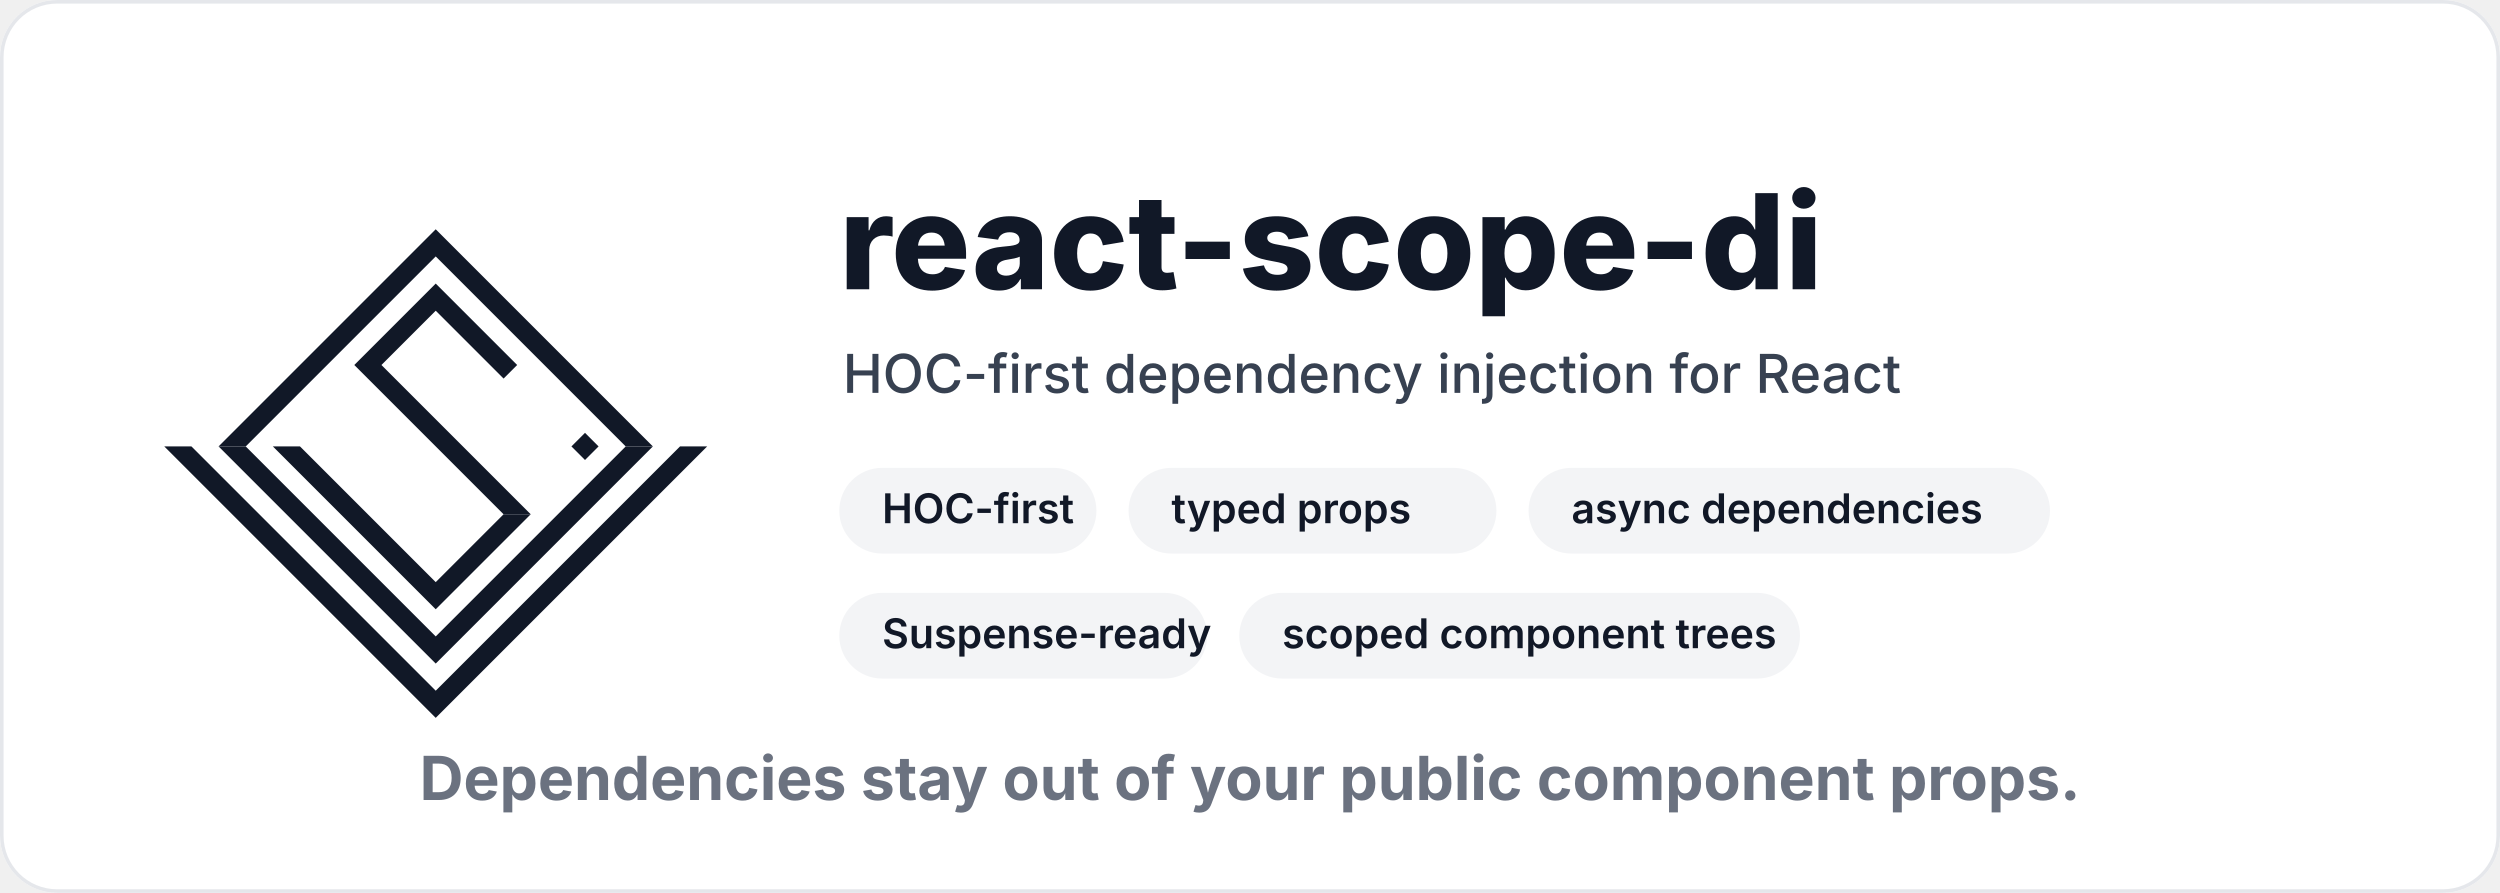
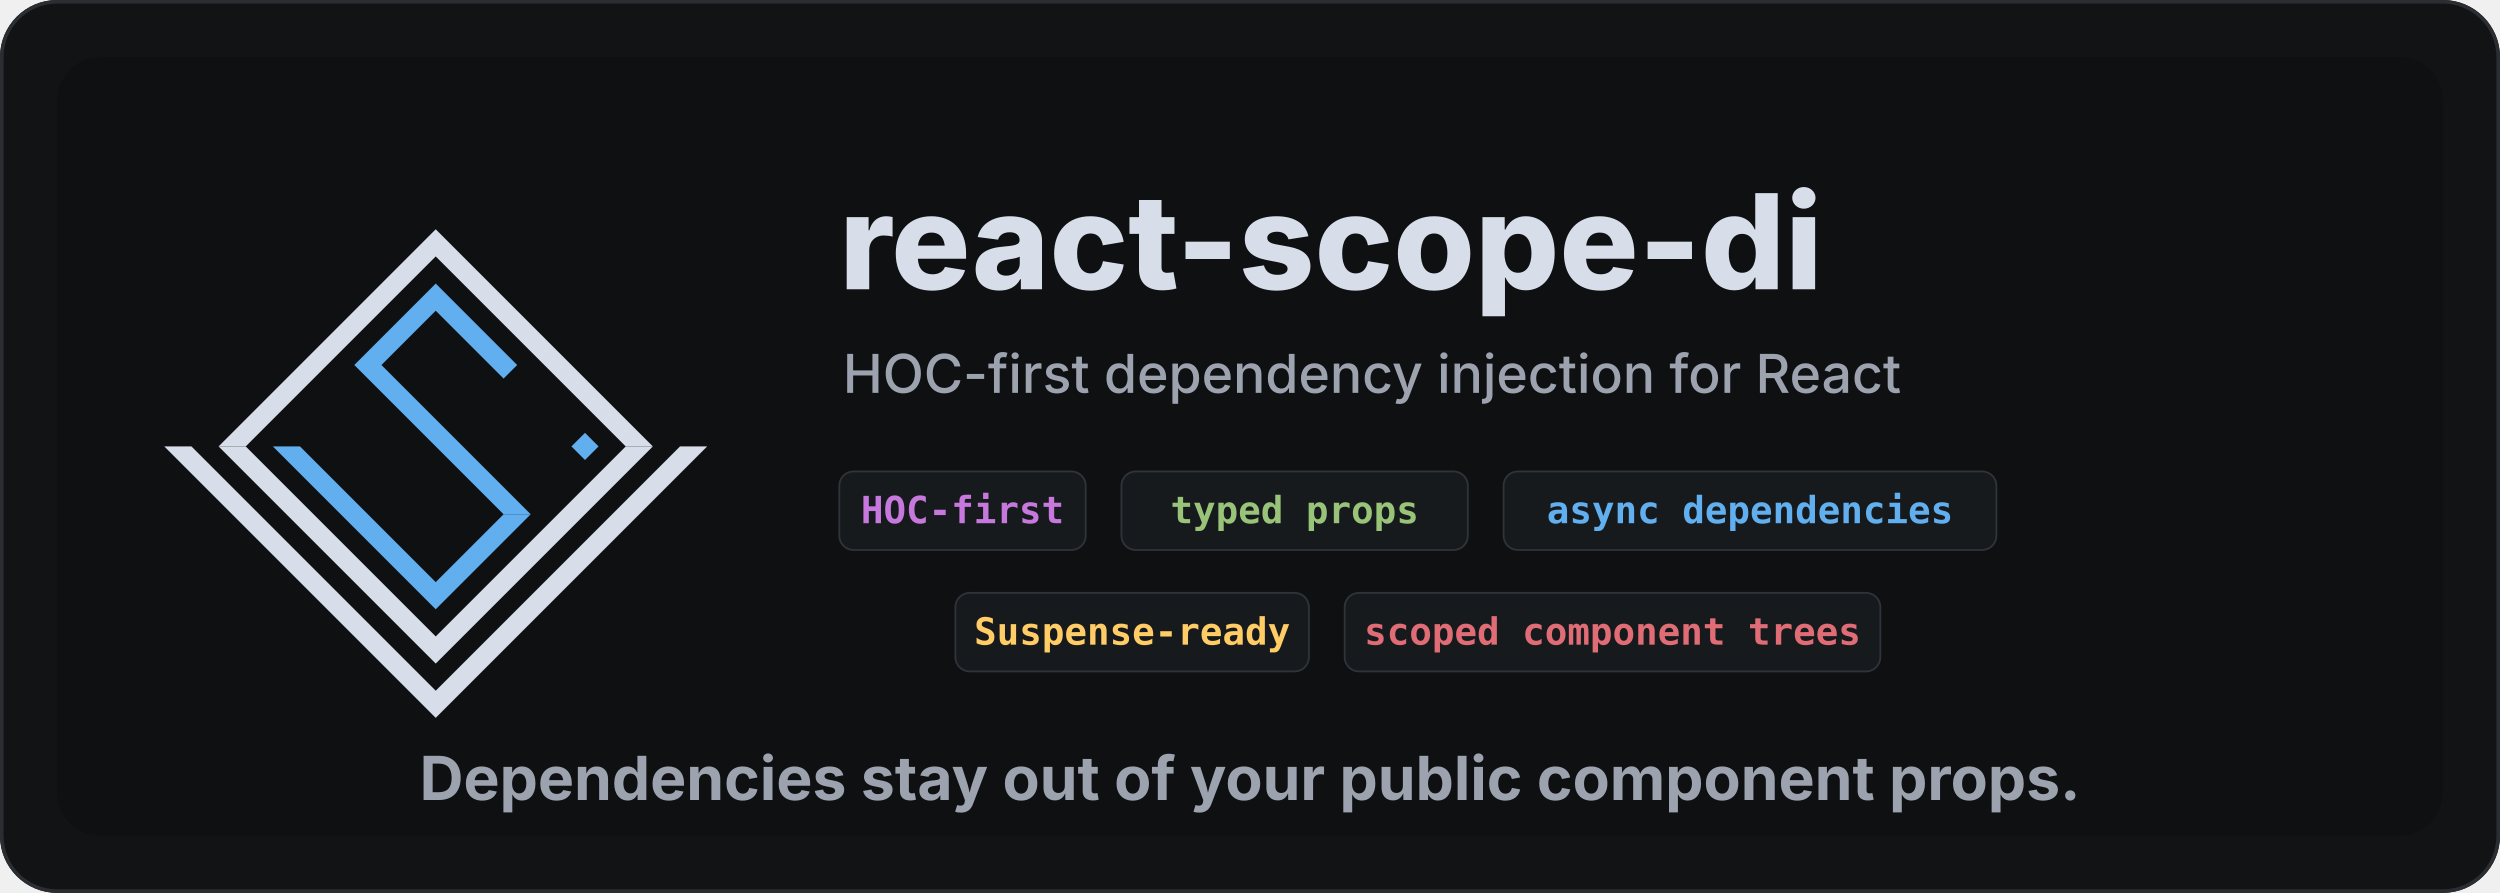
<svg xmlns="http://www.w3.org/2000/svg" width="1400" height="500" viewBox="0 0 1400 500" role="img" aria-labelledby="title description">
-   <rect width="1400" height="500" rx="32" fill="#ffffff" />
-   <rect x="1" y="1" width="1398" height="498" rx="31" fill="none" stroke="#e5e7eb" stroke-width="2" />
+   <rect width="1400" height="500" rx="32" fill="#111315" />
+   <rect x="1" y="1" width="1398" height="498" rx="31" fill="none" stroke="#2a2d31" stroke-width="2" />
+   <rect x="32" y="32" width="1336" height="436" rx="24" fill="#0d0f10" opacity="0.72" />
  <g transform="translate(92 98) scale(0.304)">
-     <rect width="1000" height="1000" fill="white" />
-     <polygon points="800,500 775,475 750,500 775,525" fill="#111827" />
-     <polygon points="625,625 350,350 500,200 650,350 625,375 500,250 400,350 675,625" fill="#111827" />
-     <polygon points="250,500 200,500 500,800 675,625 625,625 500,750" fill="#111827" />
-     <polygon points="150,500 100,500 500,100 900,500 850,500 500,150" fill="#111827" />
-     <polygon points="150,500 100,500 500,900 900,500 850,500 500,850" fill="#111827" />
-     <polygon points="0,500 50,500 500,950 950,500 1000,500 500,1000" fill="#111827" />
+     <rect width="1000" height="1000" fill="none" />
+     <polygon points="800,500 775,475 750,500 775,525" fill="#61afef" />
+     <polygon points="625,625 350,350 500,200 650,350 625,375 500,250 400,350 675,625" fill="#61afef" />
+     <polygon points="250,500 200,500 500,800 675,625 625,625 500,750" fill="#61afef" />
+     <polygon points="150,500 100,500 500,100 900,500 850,500 500,150" fill="#d8dee9" />
+     <polygon points="150,500 100,500 500,900 900,500 850,500 500,850" fill="#d8dee9" />
+     <polygon points="0,500 50,500 500,950 950,500 1000,500 500,1000" fill="#d8dee9" />
  </g>
  <g transform="translate(470 84)">
-     <text x="0" y="78" fill="#111827" font-family="Inter, ui-sans-serif, system-ui, -apple-system, BlinkMacSystemFont, Segoe UI, sans-serif" font-size="74" font-weight="760" letter-spacing="0">react-scope-di</text>
-     <text x="2" y="136" fill="#374151" font-family="Inter, ui-sans-serif, system-ui, -apple-system, BlinkMacSystemFont, Segoe UI, sans-serif" font-size="30" font-weight="500" letter-spacing="0">HOC-first dependency injection for React</text>
-     <g transform="translate(0 178)" font-family="Inter, ui-sans-serif, system-ui, -apple-system, BlinkMacSystemFont, Segoe UI, sans-serif" font-size="23" font-weight="620">
-       <rect x="0" y="0" width="144" height="48" rx="24" fill="#f3f4f6" />
-       <text x="24" y="31" fill="#111827">HOC-first</text>
-       <rect x="162" y="0" width="206" height="48" rx="24" fill="#f3f4f6" />
-       <text x="186" y="31" fill="#111827">typed props</text>
-       <rect x="386" y="0" width="292" height="48" rx="24" fill="#f3f4f6" />
-       <text x="410" y="31" fill="#111827">async dependencies</text>
-       <rect x="0" y="70" width="206" height="48" rx="24" fill="#f3f4f6" />
-       <text x="24" y="101" fill="#111827">Suspense-ready</text>
-       <rect x="224" y="70" width="314" height="48" rx="24" fill="#f3f4f6" />
-       <text x="248" y="101" fill="#111827">scoped component trees</text>
+     <text x="0" y="78" fill="#d8dee9" font-family="Inter, ui-sans-serif, system-ui, -apple-system, BlinkMacSystemFont, Segoe UI, sans-serif" font-size="74" font-weight="760" letter-spacing="0">react-scope-di</text>
+     <text x="2" y="136" fill="#9ca3af" font-family="Inter, ui-sans-serif, system-ui, -apple-system, BlinkMacSystemFont, Segoe UI, sans-serif" font-size="30" font-weight="500" letter-spacing="0">HOC-first dependency injection for React</text>
+     <g transform="translate(0 180)" font-family="Cascadia Code, Consolas, ui-monospace, SFMono-Regular, Menlo, Monaco, monospace" font-size="21" font-weight="620">
+       <rect x="0" y="0" width="138" height="44" rx="8" fill="#171a1d" stroke="#2f343a" />
+       <text x="69" y="29" text-anchor="middle" fill="#c678dd">HOC-first</text>
+       <rect x="158" y="0" width="194" height="44" rx="8" fill="#171a1d" stroke="#2f343a" />
+       <text x="255" y="29" text-anchor="middle" fill="#98c379">typed props</text>
+       <rect x="372" y="0" width="276" height="44" rx="8" fill="#171a1d" stroke="#2f343a" />
+       <text x="510" y="29" text-anchor="middle" fill="#61afef">async dependencies</text>
+       <rect x="65" y="68" width="198" height="44" rx="8" fill="#171a1d" stroke="#2f343a" />
+       <text x="164" y="97" text-anchor="middle" fill="#ffcc66">Suspense-ready</text>
+       <rect x="283" y="68" width="300" height="44" rx="8" fill="#171a1d" stroke="#2f343a" />
+       <text x="433" y="97" text-anchor="middle" fill="#e06c75">scoped component trees</text>
    </g>
  </g>
-   <text x="700" y="448" text-anchor="middle" fill="#6b7280" font-family="Inter, ui-sans-serif, system-ui, -apple-system, BlinkMacSystemFont, Segoe UI, sans-serif" font-size="34" font-weight="680" letter-spacing="0">Dependencies stay out of your public component props.</text>
+   <text x="700" y="448" text-anchor="middle" fill="#9ca3af" font-family="Inter, ui-sans-serif, system-ui, -apple-system, BlinkMacSystemFont, Segoe UI, sans-serif" font-size="34" font-weight="680" letter-spacing="0">Dependencies stay out of your public component props.</text>
</svg>
